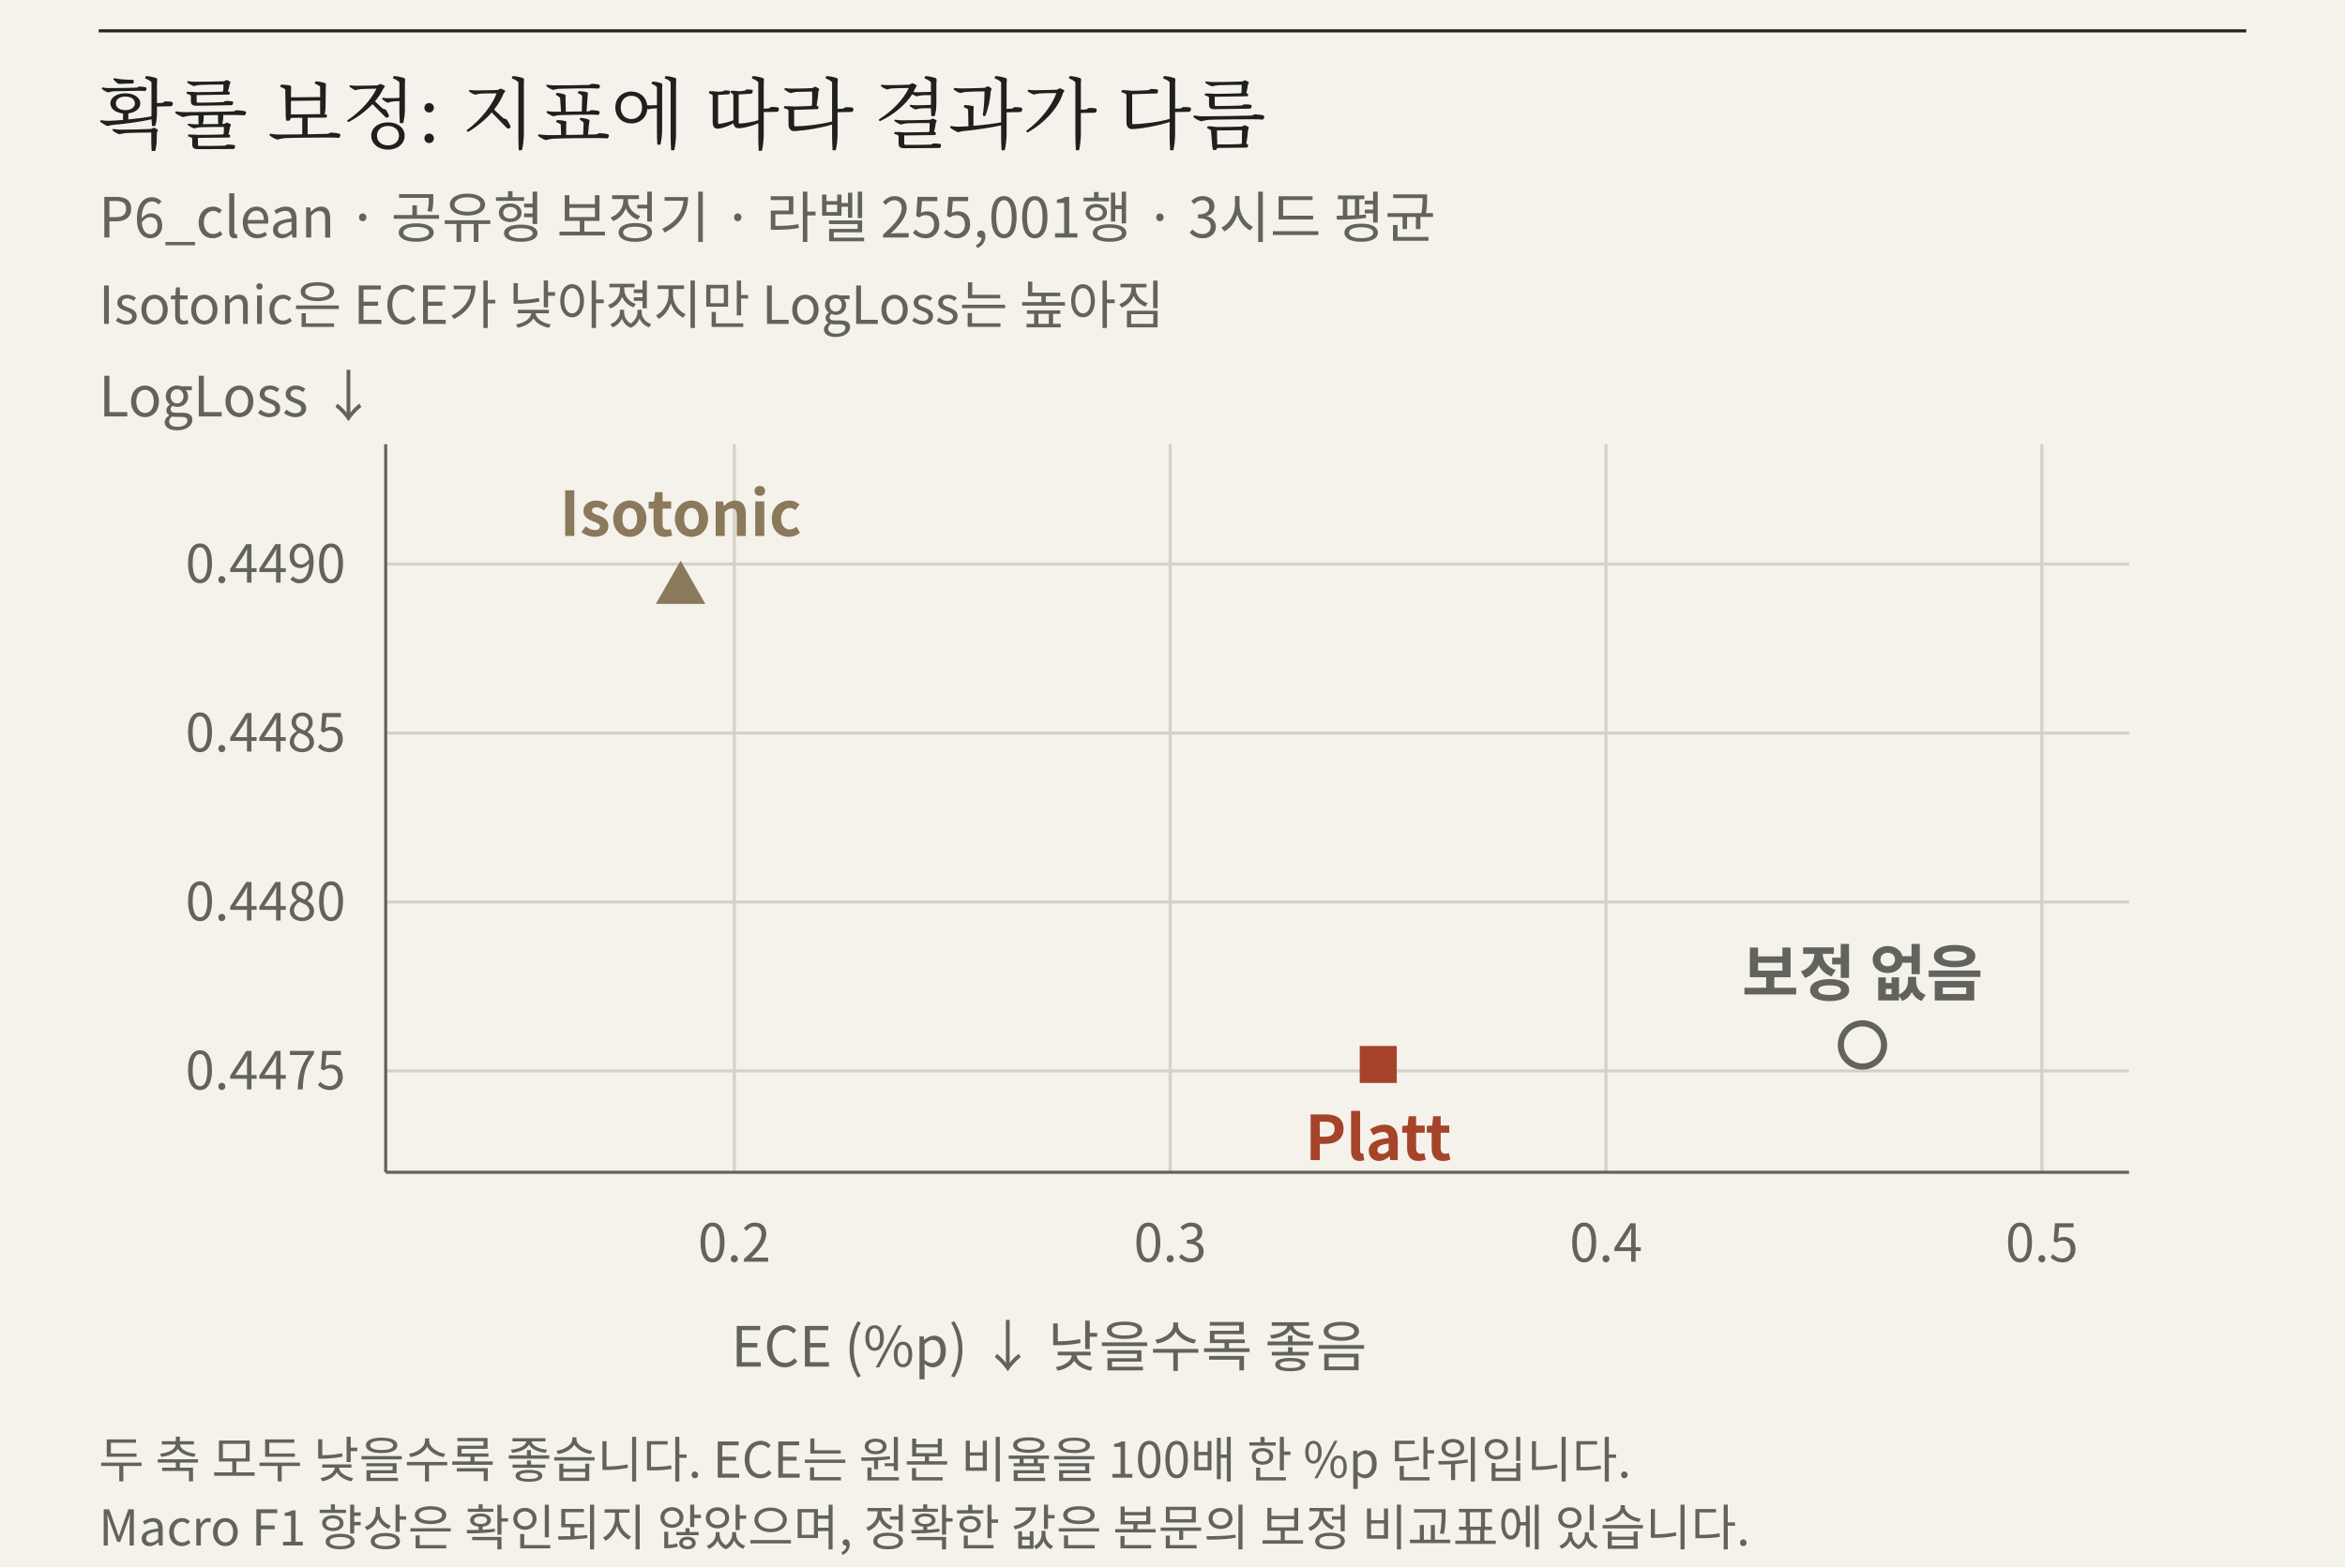
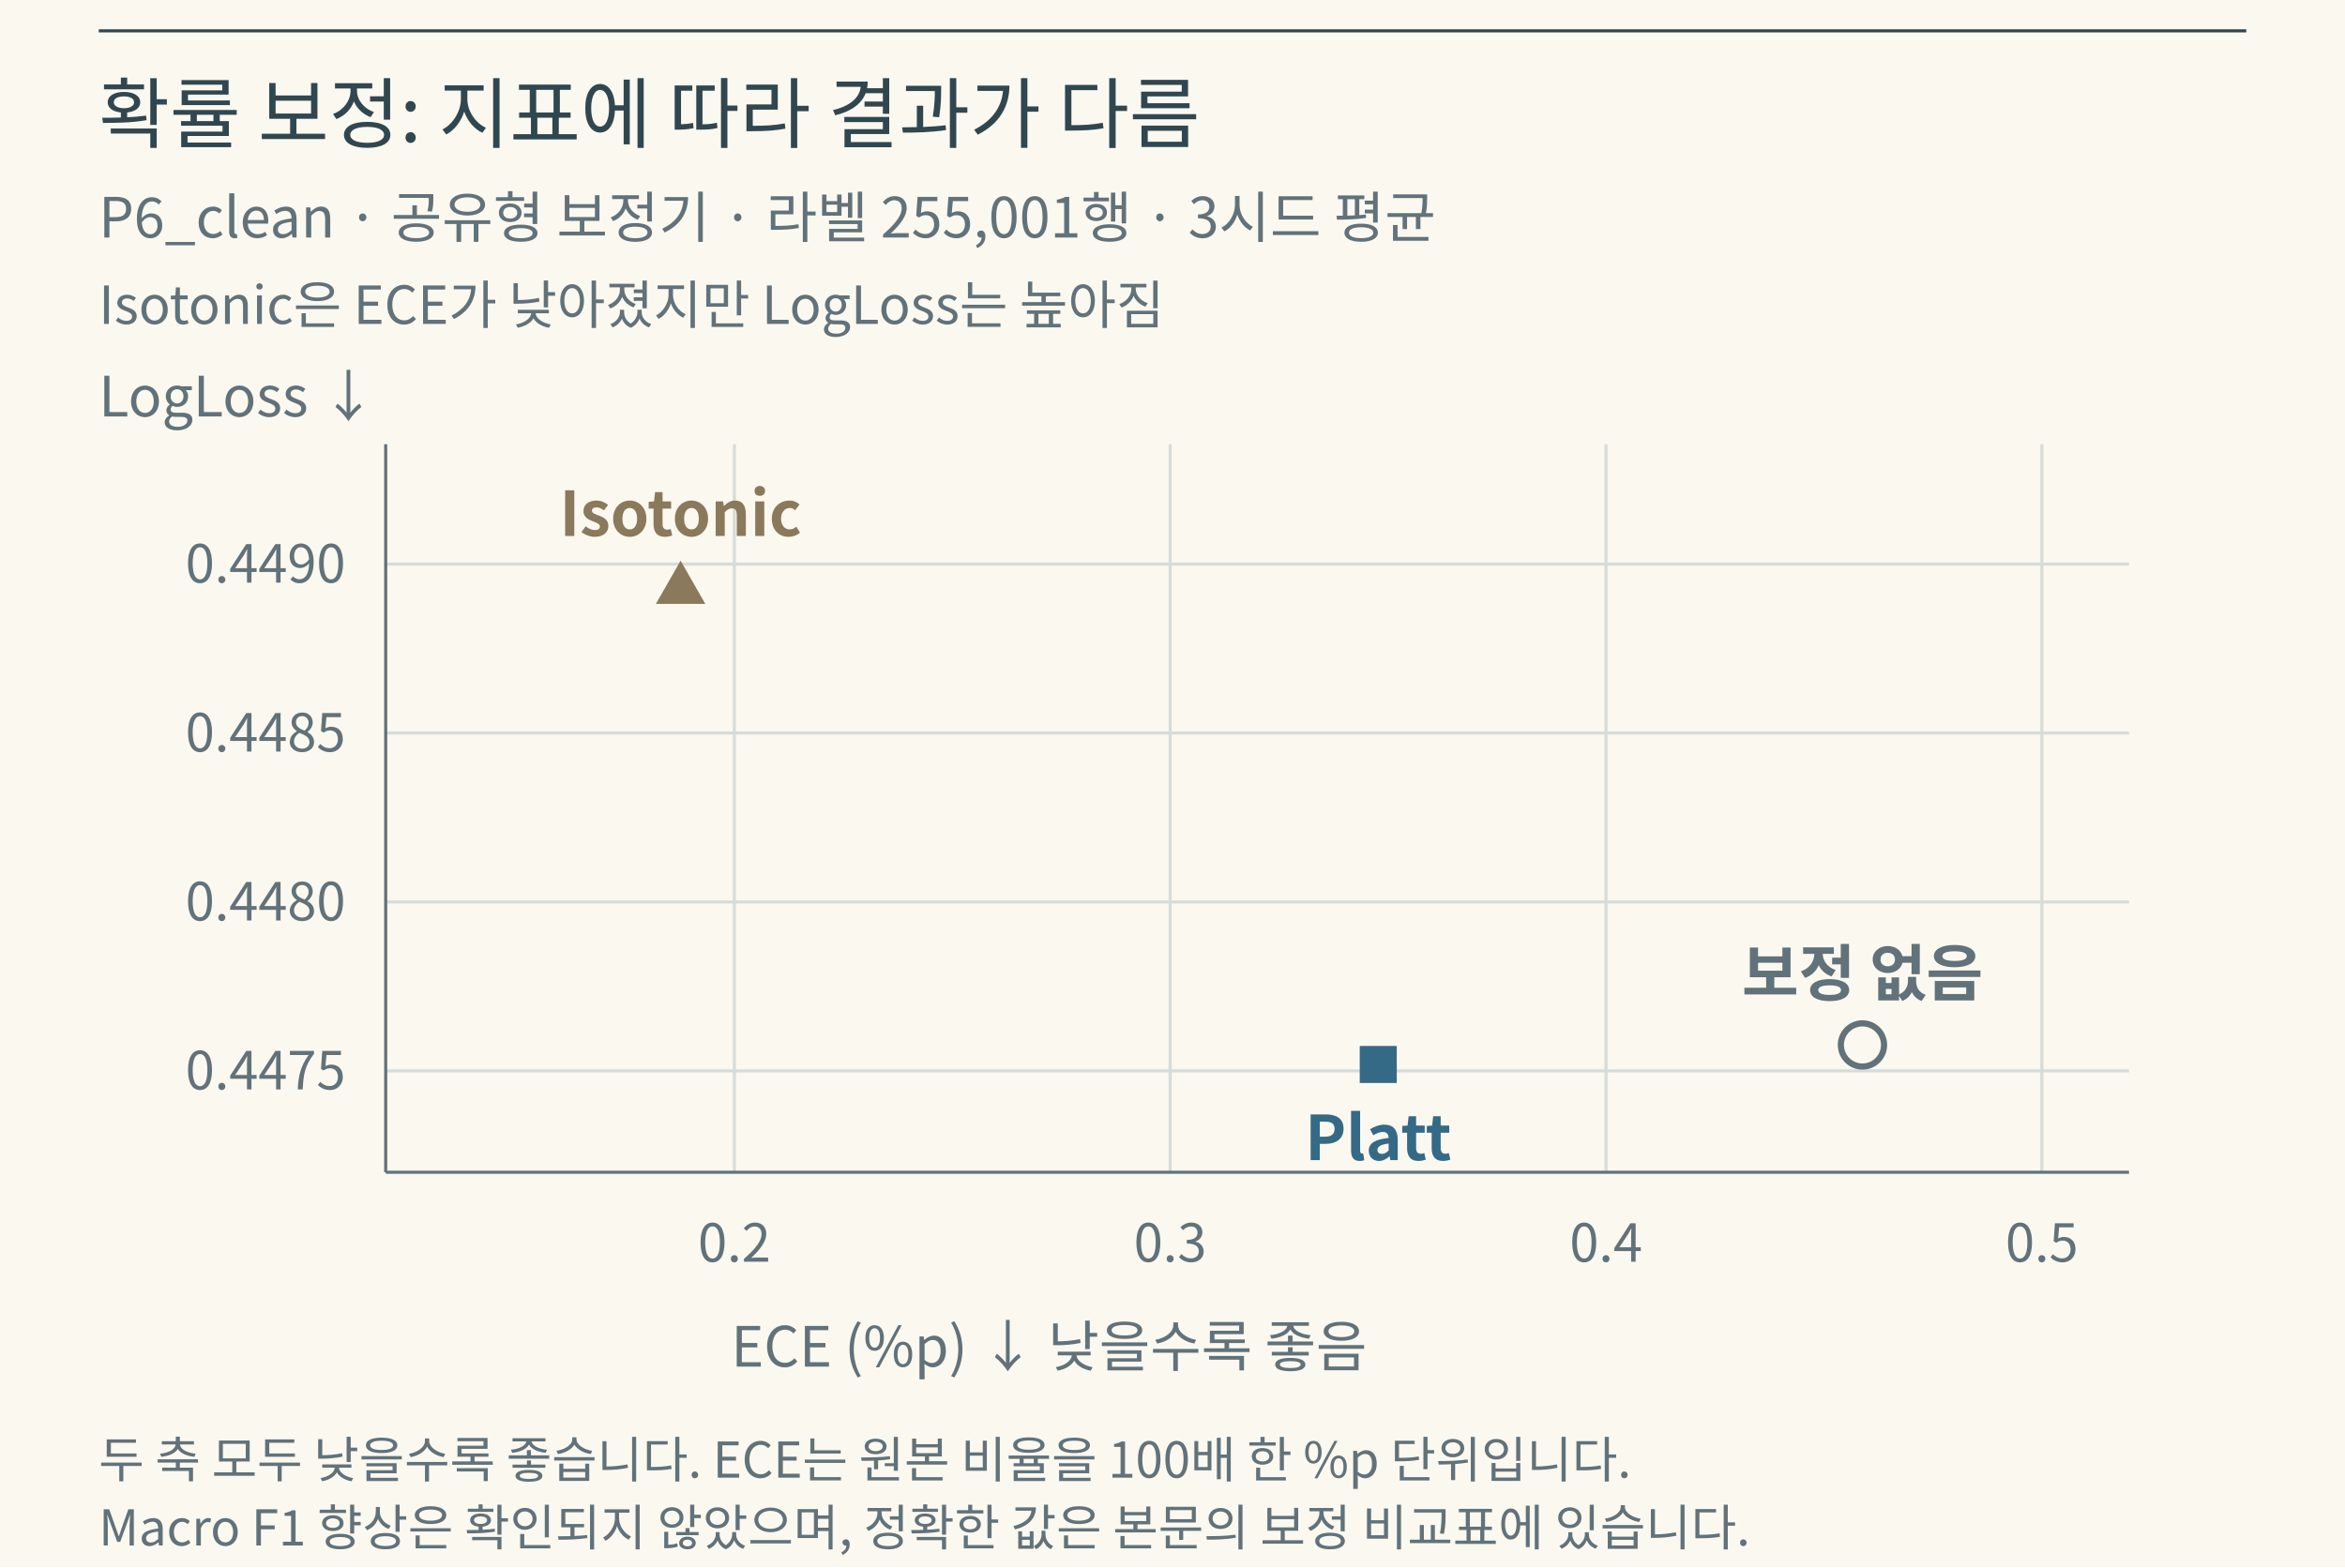
<svg xmlns="http://www.w3.org/2000/svg" width="1600" height="1069.474" viewBox="0 0 760 508" role="img" aria-labelledby="title desc">
  <style>text{font-family:"Noto Sans CJK KR","Malgun Gothic","Apple SD Gothic Neo",sans-serif;font-variant-numeric:tabular-nums}</style>
-   <rect width="760" height="508" fill="#F5F2EB" />
-   <line x1="32" y1="10" x2="728" y2="10" stroke="#20201E" stroke-width="1" />
-   <text x="32.000" y="46.000" font-size="25" fill="#20201E" font-weight="500" text-anchor="start" style="font-family:Noto Serif CJK KR, Nanum Myeongjo, Batang, serif">확률 보정: 지표에 따라 결과가 다름</text>
-   <text x="32.000" y="77.000" font-size="18" fill="#62635D" font-weight="400" text-anchor="start">P6_clean · 공유형 보정기 · 라벨 255,001행 · 3시드 평균</text>
-   <text x="32.000" y="105.000" font-size="17" fill="#62635D" font-weight="400" text-anchor="start">Isotonic은 ECE가 낮아졌지만 LogLoss는 높아짐</text>
-   <line x1="238.000" y1="144.000" x2="238.000" y2="380.000" stroke="#D4D1C8" stroke-width="1" />
-   <text x="238.000" y="409.000" font-size="17" fill="#62635D" font-weight="400" text-anchor="middle">0.2</text>
-   <line x1="379.250" y1="144.000" x2="379.250" y2="380.000" stroke="#D4D1C8" stroke-width="1" />
-   <text x="379.250" y="409.000" font-size="17" fill="#62635D" font-weight="400" text-anchor="middle">0.3</text>
-   <line x1="520.500" y1="144.000" x2="520.500" y2="380.000" stroke="#D4D1C8" stroke-width="1" />
-   <text x="520.500" y="409.000" font-size="17" fill="#62635D" font-weight="400" text-anchor="middle">0.4</text>
-   <line x1="661.750" y1="144.000" x2="661.750" y2="380.000" stroke="#D4D1C8" stroke-width="1" />
-   <text x="661.750" y="409.000" font-size="17" fill="#62635D" font-weight="400" text-anchor="middle">0.5</text>
-   <line x1="125.000" y1="347.143" x2="690.000" y2="347.143" stroke="#D4D1C8" stroke-width="1" />
-   <text x="112.000" y="353.143" font-size="17" fill="#62635D" font-weight="400" text-anchor="end">0.4475</text>
-   <line x1="125.000" y1="292.381" x2="690.000" y2="292.381" stroke="#D4D1C8" stroke-width="1" />
-   <text x="112.000" y="298.381" font-size="17" fill="#62635D" font-weight="400" text-anchor="end">0.4480</text>
-   <line x1="125.000" y1="237.619" x2="690.000" y2="237.619" stroke="#D4D1C8" stroke-width="1" />
-   <text x="112.000" y="243.619" font-size="17" fill="#62635D" font-weight="400" text-anchor="end">0.4485</text>
-   <line x1="125.000" y1="182.857" x2="690.000" y2="182.857" stroke="#D4D1C8" stroke-width="1" />
-   <text x="112.000" y="188.857" font-size="17" fill="#62635D" font-weight="400" text-anchor="end">0.4490</text>
-   <text x="32.000" y="135.000" font-size="18" fill="#62635D" font-weight="400" text-anchor="start">LogLoss ↓</text>
-   <circle cx="603.610" cy="338.733" r="7" fill="#F5F2EB" stroke="#62635D" stroke-width="2" />
-   <text x="603.610" y="322.733" font-size="20" fill="#62635D" font-weight="600" text-anchor="middle">보정 없음</text>
-   <rect x="440.684" y="339.061" width="12.000" height="12.000" rx="0" fill="#A5442B" />
-   <text x="446.684" y="376.061" font-size="20" fill="#A5442B" font-weight="600" text-anchor="middle">Platt</text>
+   <rect width="760" height="508" fill="#FBF8F0" />
+   <line x1="32" y1="10" x2="728" y2="10" stroke="#304750" stroke-width="1" />
+   <text x="32.000" y="46.000" font-size="25" fill="#304750" font-weight="500" text-anchor="start" style="font-family:Noto Sans CJK KR, Malgun Gothic, Apple SD Gothic Neo, sans-serif">확률 보정: 지표에 따라 결과가 다름</text>
+   <text x="32.000" y="77.000" font-size="18" fill="#61727A" font-weight="400" text-anchor="start">P6_clean · 공유형 보정기 · 라벨 255,001행 · 3시드 평균</text>
+   <text x="32.000" y="105.000" font-size="17" fill="#61727A" font-weight="400" text-anchor="start">Isotonic은 ECE가 낮아졌지만 LogLoss는 높아짐</text>
+   <line x1="238.000" y1="144.000" x2="238.000" y2="380.000" stroke="#D7DCD9" stroke-width="1" />
+   <text x="238.000" y="409.000" font-size="17" fill="#61727A" font-weight="400" text-anchor="middle">0.2</text>
+   <line x1="379.250" y1="144.000" x2="379.250" y2="380.000" stroke="#D7DCD9" stroke-width="1" />
+   <text x="379.250" y="409.000" font-size="17" fill="#61727A" font-weight="400" text-anchor="middle">0.3</text>
+   <line x1="520.500" y1="144.000" x2="520.500" y2="380.000" stroke="#D7DCD9" stroke-width="1" />
+   <text x="520.500" y="409.000" font-size="17" fill="#61727A" font-weight="400" text-anchor="middle">0.4</text>
+   <line x1="661.750" y1="144.000" x2="661.750" y2="380.000" stroke="#D7DCD9" stroke-width="1" />
+   <text x="661.750" y="409.000" font-size="17" fill="#61727A" font-weight="400" text-anchor="middle">0.5</text>
+   <line x1="125.000" y1="347.143" x2="690.000" y2="347.143" stroke="#D7DCD9" stroke-width="1" />
+   <text x="112.000" y="353.143" font-size="17" fill="#61727A" font-weight="400" text-anchor="end">0.4475</text>
+   <line x1="125.000" y1="292.381" x2="690.000" y2="292.381" stroke="#D7DCD9" stroke-width="1" />
+   <text x="112.000" y="298.381" font-size="17" fill="#61727A" font-weight="400" text-anchor="end">0.4480</text>
+   <line x1="125.000" y1="237.619" x2="690.000" y2="237.619" stroke="#D7DCD9" stroke-width="1" />
+   <text x="112.000" y="243.619" font-size="17" fill="#61727A" font-weight="400" text-anchor="end">0.4485</text>
+   <line x1="125.000" y1="182.857" x2="690.000" y2="182.857" stroke="#D7DCD9" stroke-width="1" />
+   <text x="112.000" y="188.857" font-size="17" fill="#61727A" font-weight="400" text-anchor="end">0.4490</text>
+   <text x="32.000" y="135.000" font-size="18" fill="#61727A" font-weight="400" text-anchor="start">LogLoss ↓</text>
+   <circle cx="603.610" cy="338.733" r="7" fill="#FBF8F0" stroke="#61727A" stroke-width="2" />
+   <text x="603.610" y="322.733" font-size="20" fill="#61727A" font-weight="600" text-anchor="middle">보정 없음</text>
+   <rect x="440.684" y="339.061" width="12.000" height="12.000" rx="0" fill="#356A86" />
+   <text x="446.684" y="376.061" font-size="20" fill="#356A86" font-weight="600" text-anchor="middle">Platt</text>
  <polygon points="220.578,181.748 212.578,195.748 228.578,195.748" fill="#8A795B" />
  <text x="220.578" y="173.748" font-size="20" fill="#8A795B" font-weight="600" text-anchor="middle">Isotonic</text>
-   <line x1="125.000" y1="144.000" x2="125.000" y2="380.000" stroke="#62635D" stroke-width="1" />
-   <line x1="125.000" y1="380.000" x2="690.000" y2="380.000" stroke="#62635D" stroke-width="1" />
-   <text x="340.000" y="443.000" font-size="18" fill="#62635D" font-weight="400" text-anchor="middle">ECE (%p) ↓ 낮을수록 좋음</text>
-   <text x="32.000" y="479.000" font-size="16" fill="#62635D" font-weight="400" text-anchor="start">두 축 모두 낮을수록 좋습니다. ECE는 원본 비율을 100배 한 %p 단위입니다.</text>
-   <text x="32.000" y="501.000" font-size="16" fill="#62635D" font-weight="400" text-anchor="start">Macro F1 향상은 확인되지 않았으며, 정확한 값은 본문의 보정 비교표에 있습니다.</text>
+   <line x1="125.000" y1="144.000" x2="125.000" y2="380.000" stroke="#61727A" stroke-width="1" />
+   <line x1="125.000" y1="380.000" x2="690.000" y2="380.000" stroke="#61727A" stroke-width="1" />
+   <text x="340.000" y="443.000" font-size="18" fill="#61727A" font-weight="400" text-anchor="middle">ECE (%p) ↓ 낮을수록 좋음</text>
+   <text x="32.000" y="479.000" font-size="16" fill="#61727A" font-weight="400" text-anchor="start">두 축 모두 낮을수록 좋습니다. ECE는 원본 비율을 100배 한 %p 단위입니다.</text>
+   <text x="32.000" y="501.000" font-size="16" fill="#61727A" font-weight="400" text-anchor="start">Macro F1 향상은 확인되지 않았으며, 정확한 값은 본문의 보정 비교표에 있습니다.</text>
</svg>
